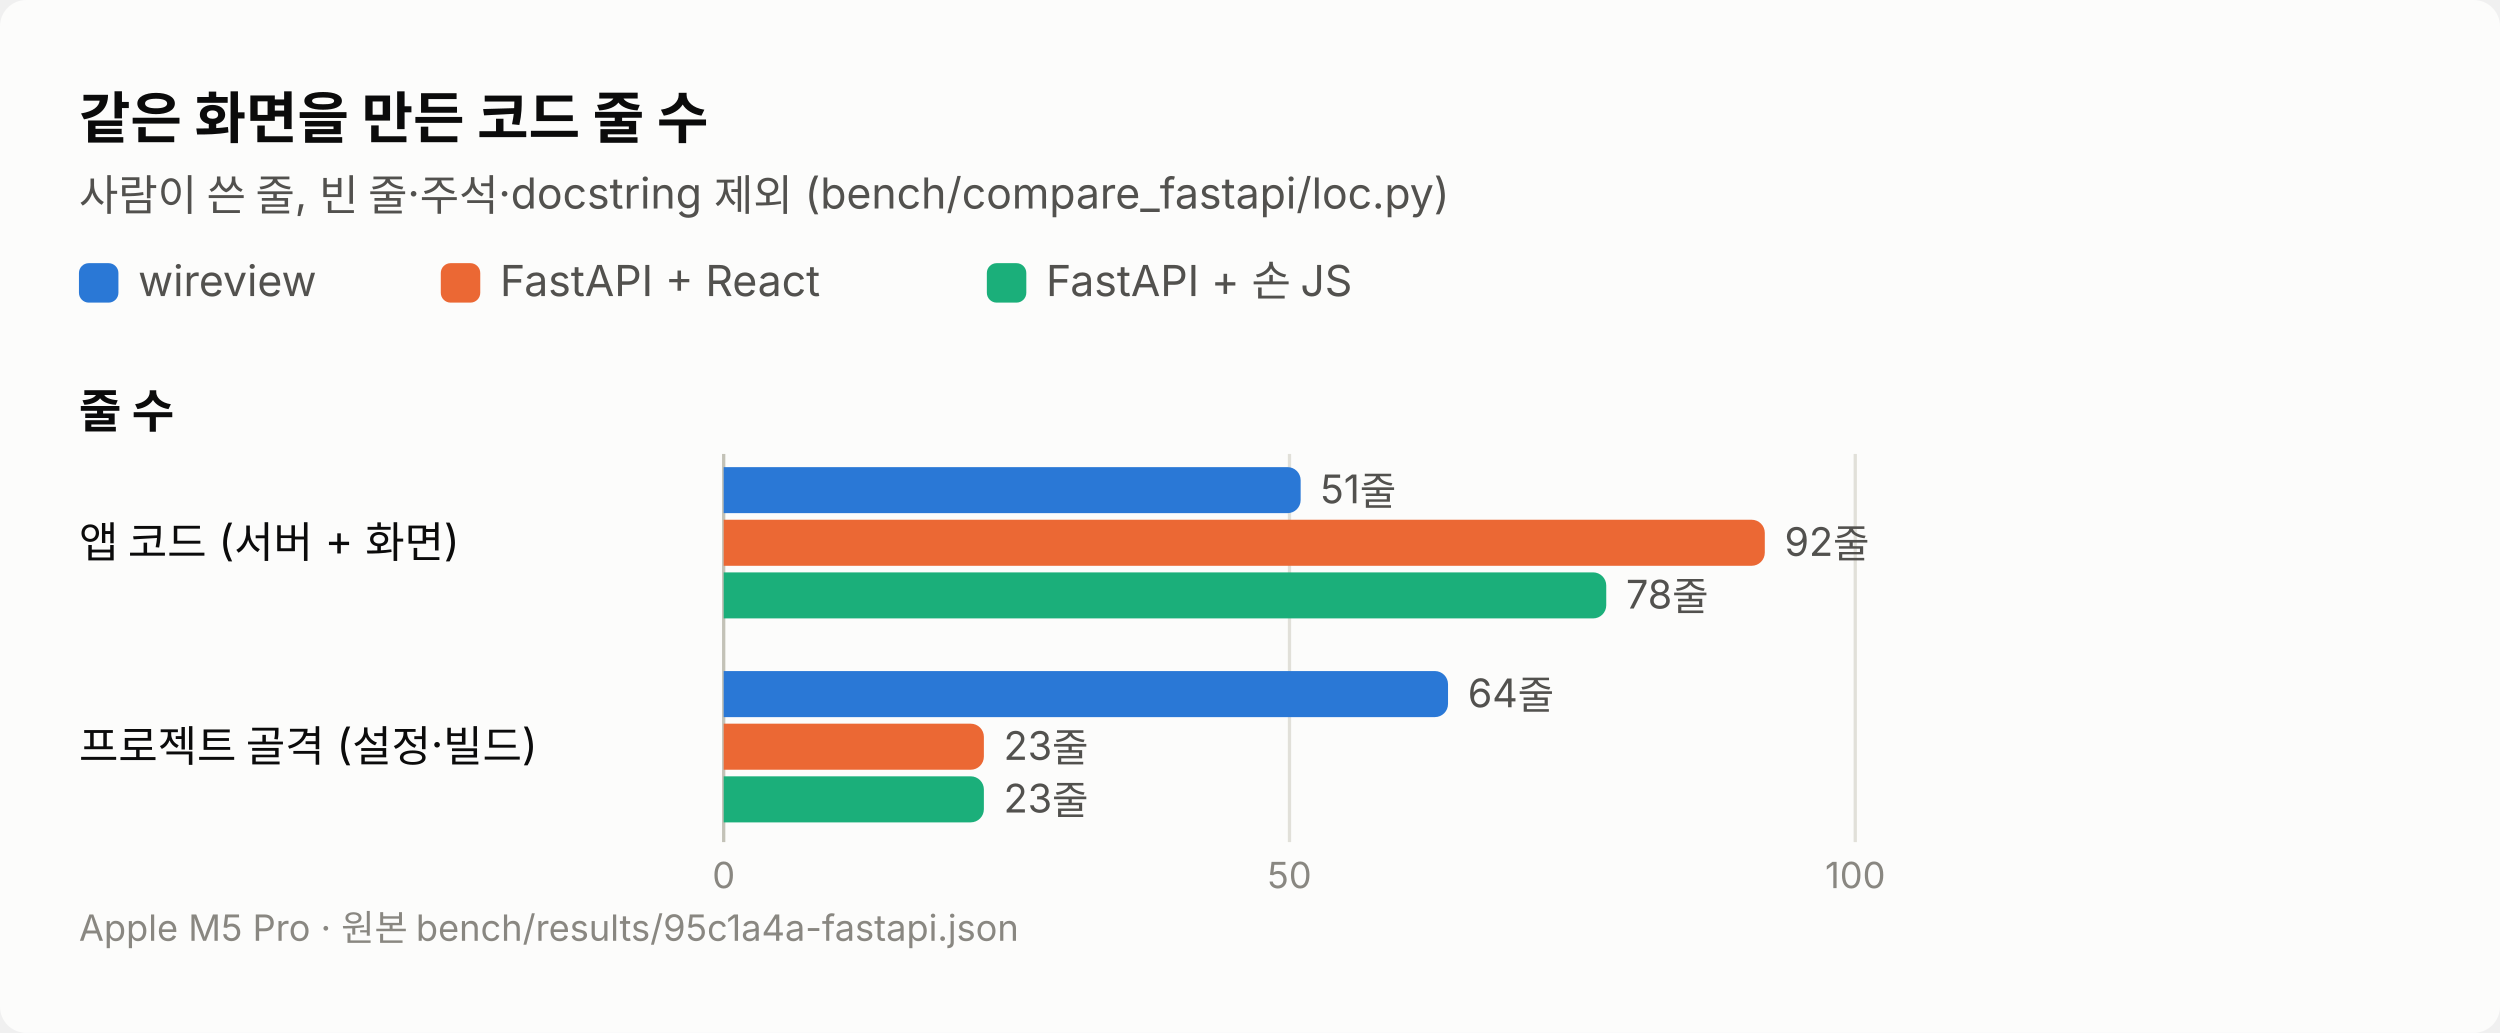
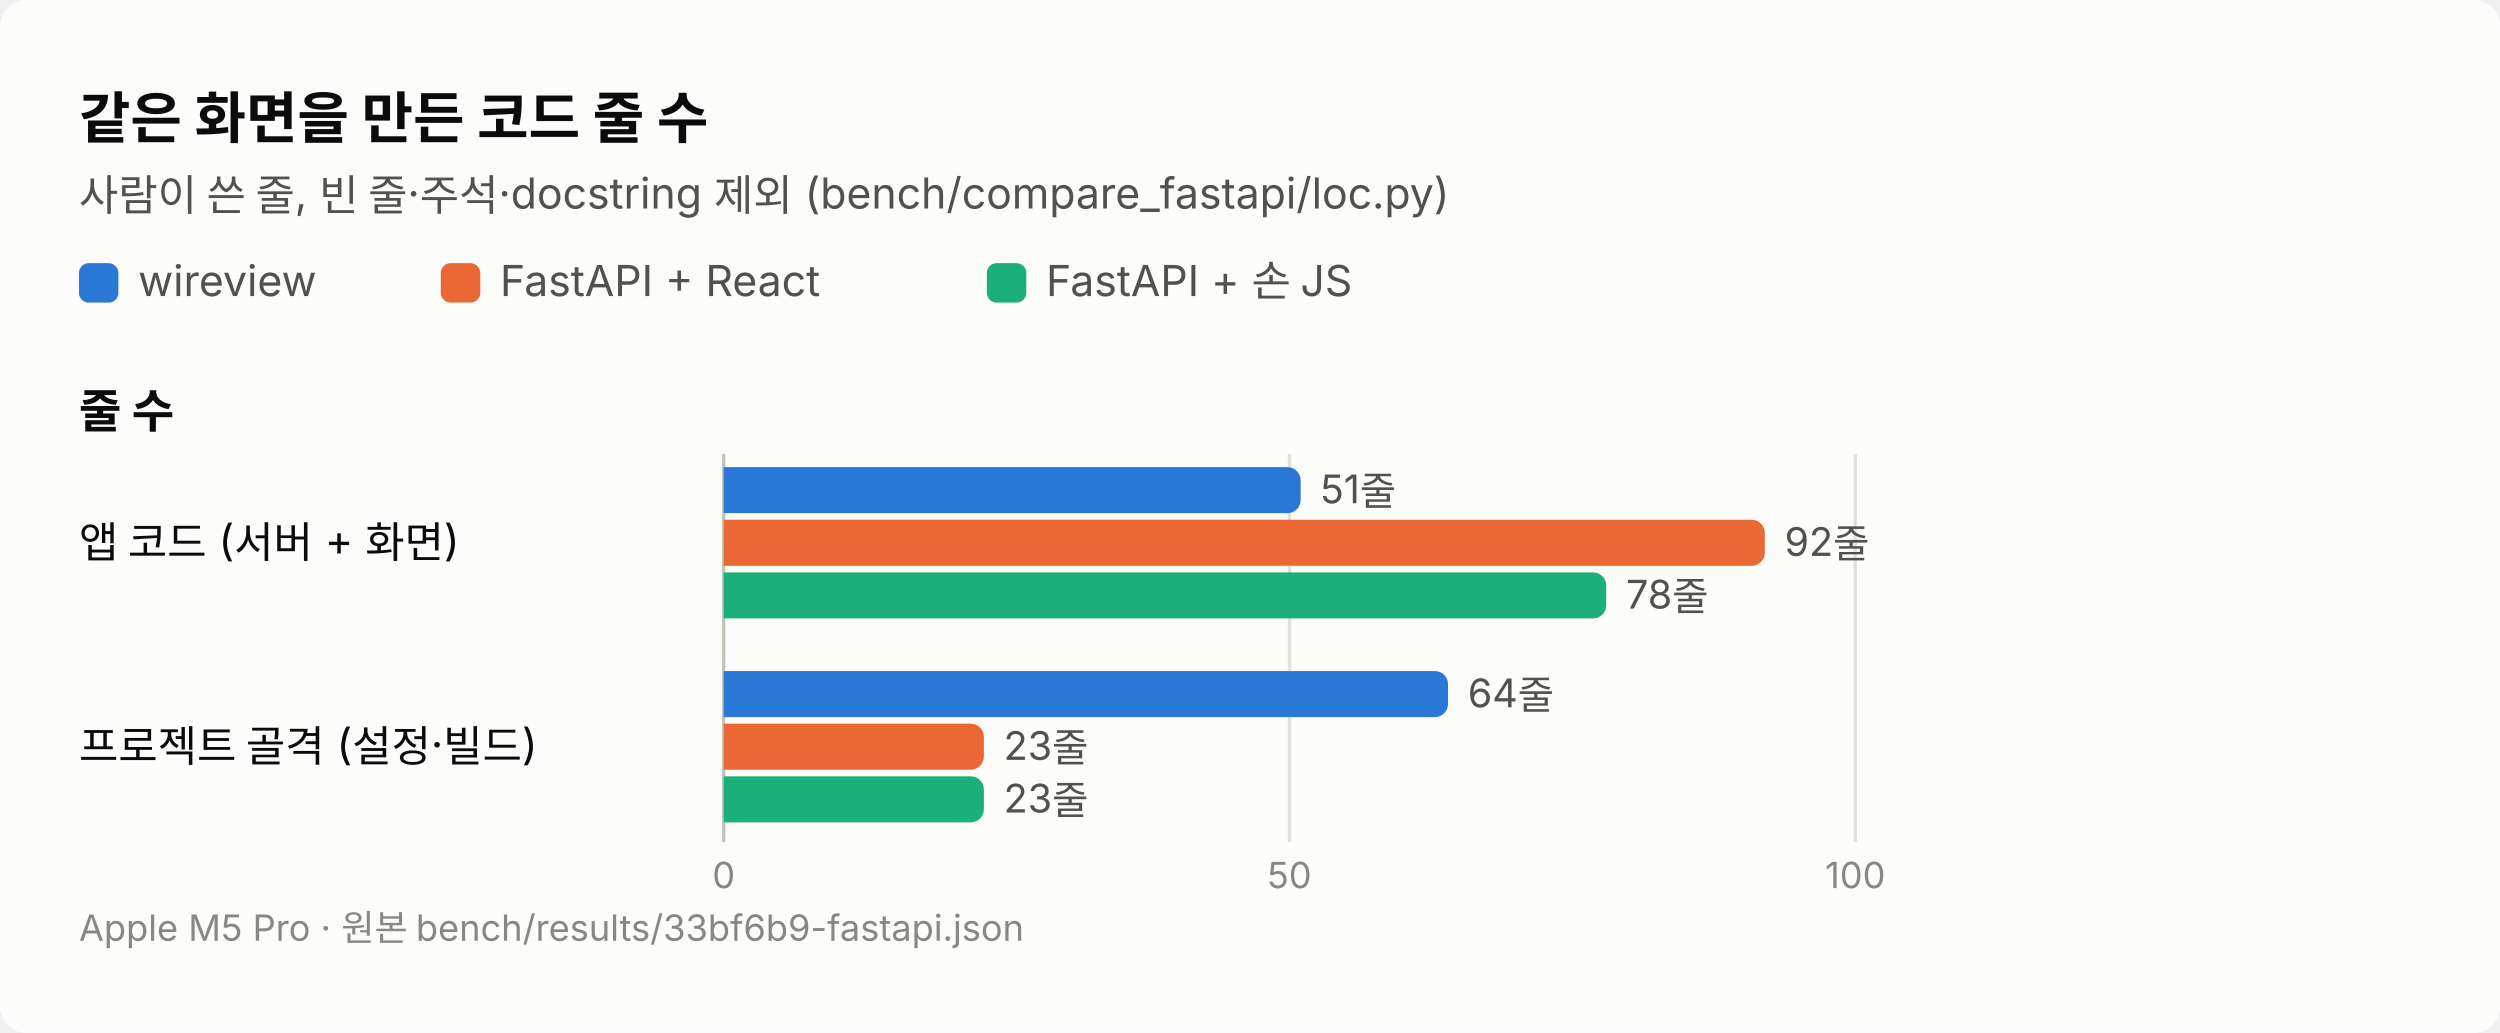
<svg xmlns="http://www.w3.org/2000/svg" viewBox="0 0 760 314" width="760" height="314" role="img" aria-labelledby="loc-title loc-desc">
  <style>.bg{fill:#fcfcfb}.t1{fill:#0b0b0b}.t2{fill:#52514e}.t3{fill:#898781}
.grid{stroke:#e1e0d9}.base{stroke:#c3c2b7}
.s0{fill:#2a78d6}.s1{fill:#eb6834}.s2{fill:#1baf7a}
@media (prefers-color-scheme:dark){
.bg{fill:#1a1a19}.t1{fill:#ffffff}.t2{fill:#c3c2b7}.t3{fill:#898781}
.grid{stroke:#2c2c2a}.base{stroke:#383835}
.s0{fill:#3987e5}.s1{fill:#d95926}.s2{fill:#199e70}
}
text{font-family:system-ui,-apple-system,"Segoe UI","Apple SD Gothic Neo","Noto Sans KR",sans-serif}</style>
  <rect class="bg" width="760" height="314" rx="8" />
  <text class="t1" x="24" y="42" font-size="17" font-weight="600">같은 화면을 만든 코드 줄 수</text>
  <text class="t2" x="24" y="64" font-size="13">사람이 쓴 줄, 빈 줄·주석·docstring 제외 (bench/compare_fastapi/loc.py)</text>
  <rect class="s0" x="24" y="80" width="12" height="12" rx="3" />
  <text class="t2" x="42" y="90" font-size="13">wireview</text>
  <rect class="s1" x="134" y="80" width="12" height="12" rx="3" />
  <text class="t2" x="152" y="90" font-size="13">FastAPI + React</text>
  <rect class="s2" x="300" y="80" width="12" height="12" rx="3" />
  <text class="t2" x="318" y="90" font-size="13">FastAPI + 손 JS</text>
  <text class="t1" x="24" y="130" font-size="14" font-weight="600">줄 수</text>
  <text class="t3" x="220" y="270" font-size="11" text-anchor="middle">0</text>
  <line class="grid" x1="392" y1="138" x2="392" y2="256" />
  <text class="t3" x="392" y="270" font-size="11" text-anchor="middle">50</text>
  <line class="grid" x1="564" y1="138" x2="564" y2="256" />
  <text class="t3" x="564" y="270" font-size="11" text-anchor="middle">100</text>
  <line class="base" x1="220" y1="138" x2="220" y2="256" />
  <text class="t1" x="24" y="169.5" font-size="13">앱 코드 (서버 + 화면)</text>
  <path class="s0" d="M220 142h171.4a4 4 0 0 1 4 4v6a4 4 0 0 1 -4 4h-171.4z" />
  <text class="t2" x="401.4" y="153" font-size="12">51줄</text>
  <path class="s1" d="M220 158h312.5a4 4 0 0 1 4 4v6a4 4 0 0 1 -4 4h-312.5z" />
  <text class="t2" x="542.5" y="169" font-size="12">92줄</text>
  <path class="s2" d="M220 174h264.3a4 4 0 0 1 4 4v6a4 4 0 0 1 -4 4h-264.3z" />
  <text class="t2" x="494.3" y="185" font-size="12">78줄</text>
  <text class="t1" x="24" y="231.5" font-size="13">프로젝트 골격 (설정·빌드)</text>
  <path class="s0" d="M220 204h216.2a4 4 0 0 1 4 4v6a4 4 0 0 1 -4 4h-216.2z" />
  <text class="t2" x="446.2" y="215" font-size="12">64줄</text>
  <path class="s1" d="M220 220h75.1a4 4 0 0 1 4 4v6a4 4 0 0 1 -4 4h-75.1z" />
  <text class="t2" x="305.1" y="231" font-size="12">23줄</text>
  <path class="s2" d="M220 236h75.1a4 4 0 0 1 4 4v6a4 4 0 0 1 -4 4h-75.1z" />
  <text class="t2" x="305.1" y="247" font-size="12">23줄</text>
-   <text class="t3" x="24" y="286" font-size="11">Apple M5 Pro · 원본 bench/results/95c1a4a-fastapi.json</text>
+   <text class="t3" x="24" y="286" font-size="11">Apple M5 Pro · 원본 bench/results/33bf6b9-fastapi.json</text>
</svg>
